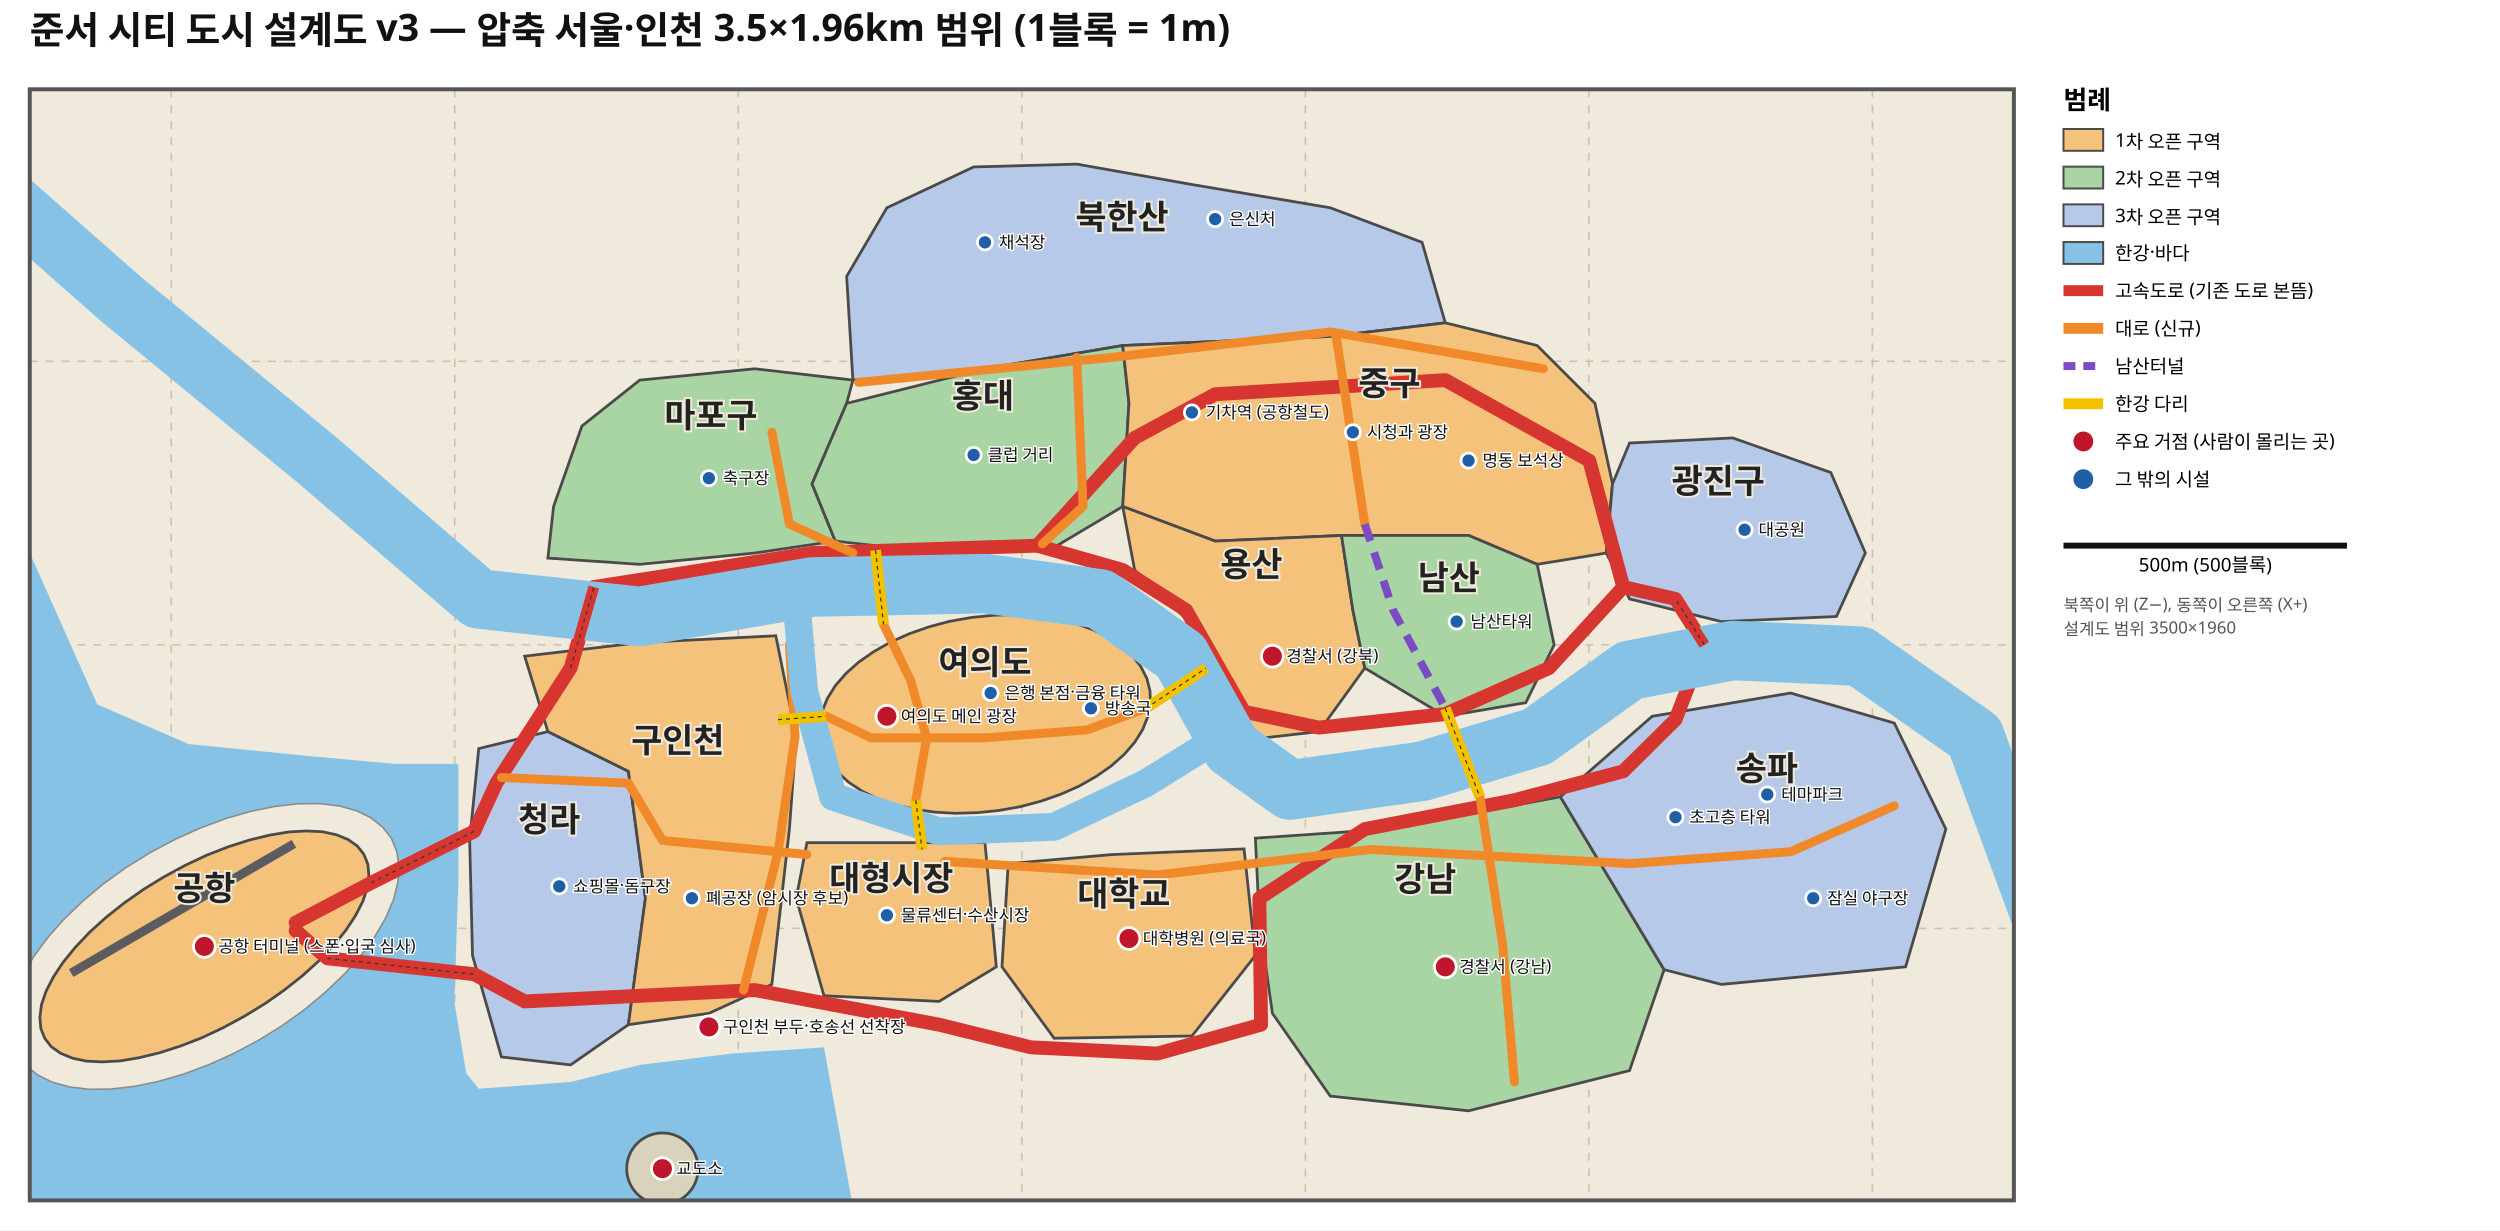
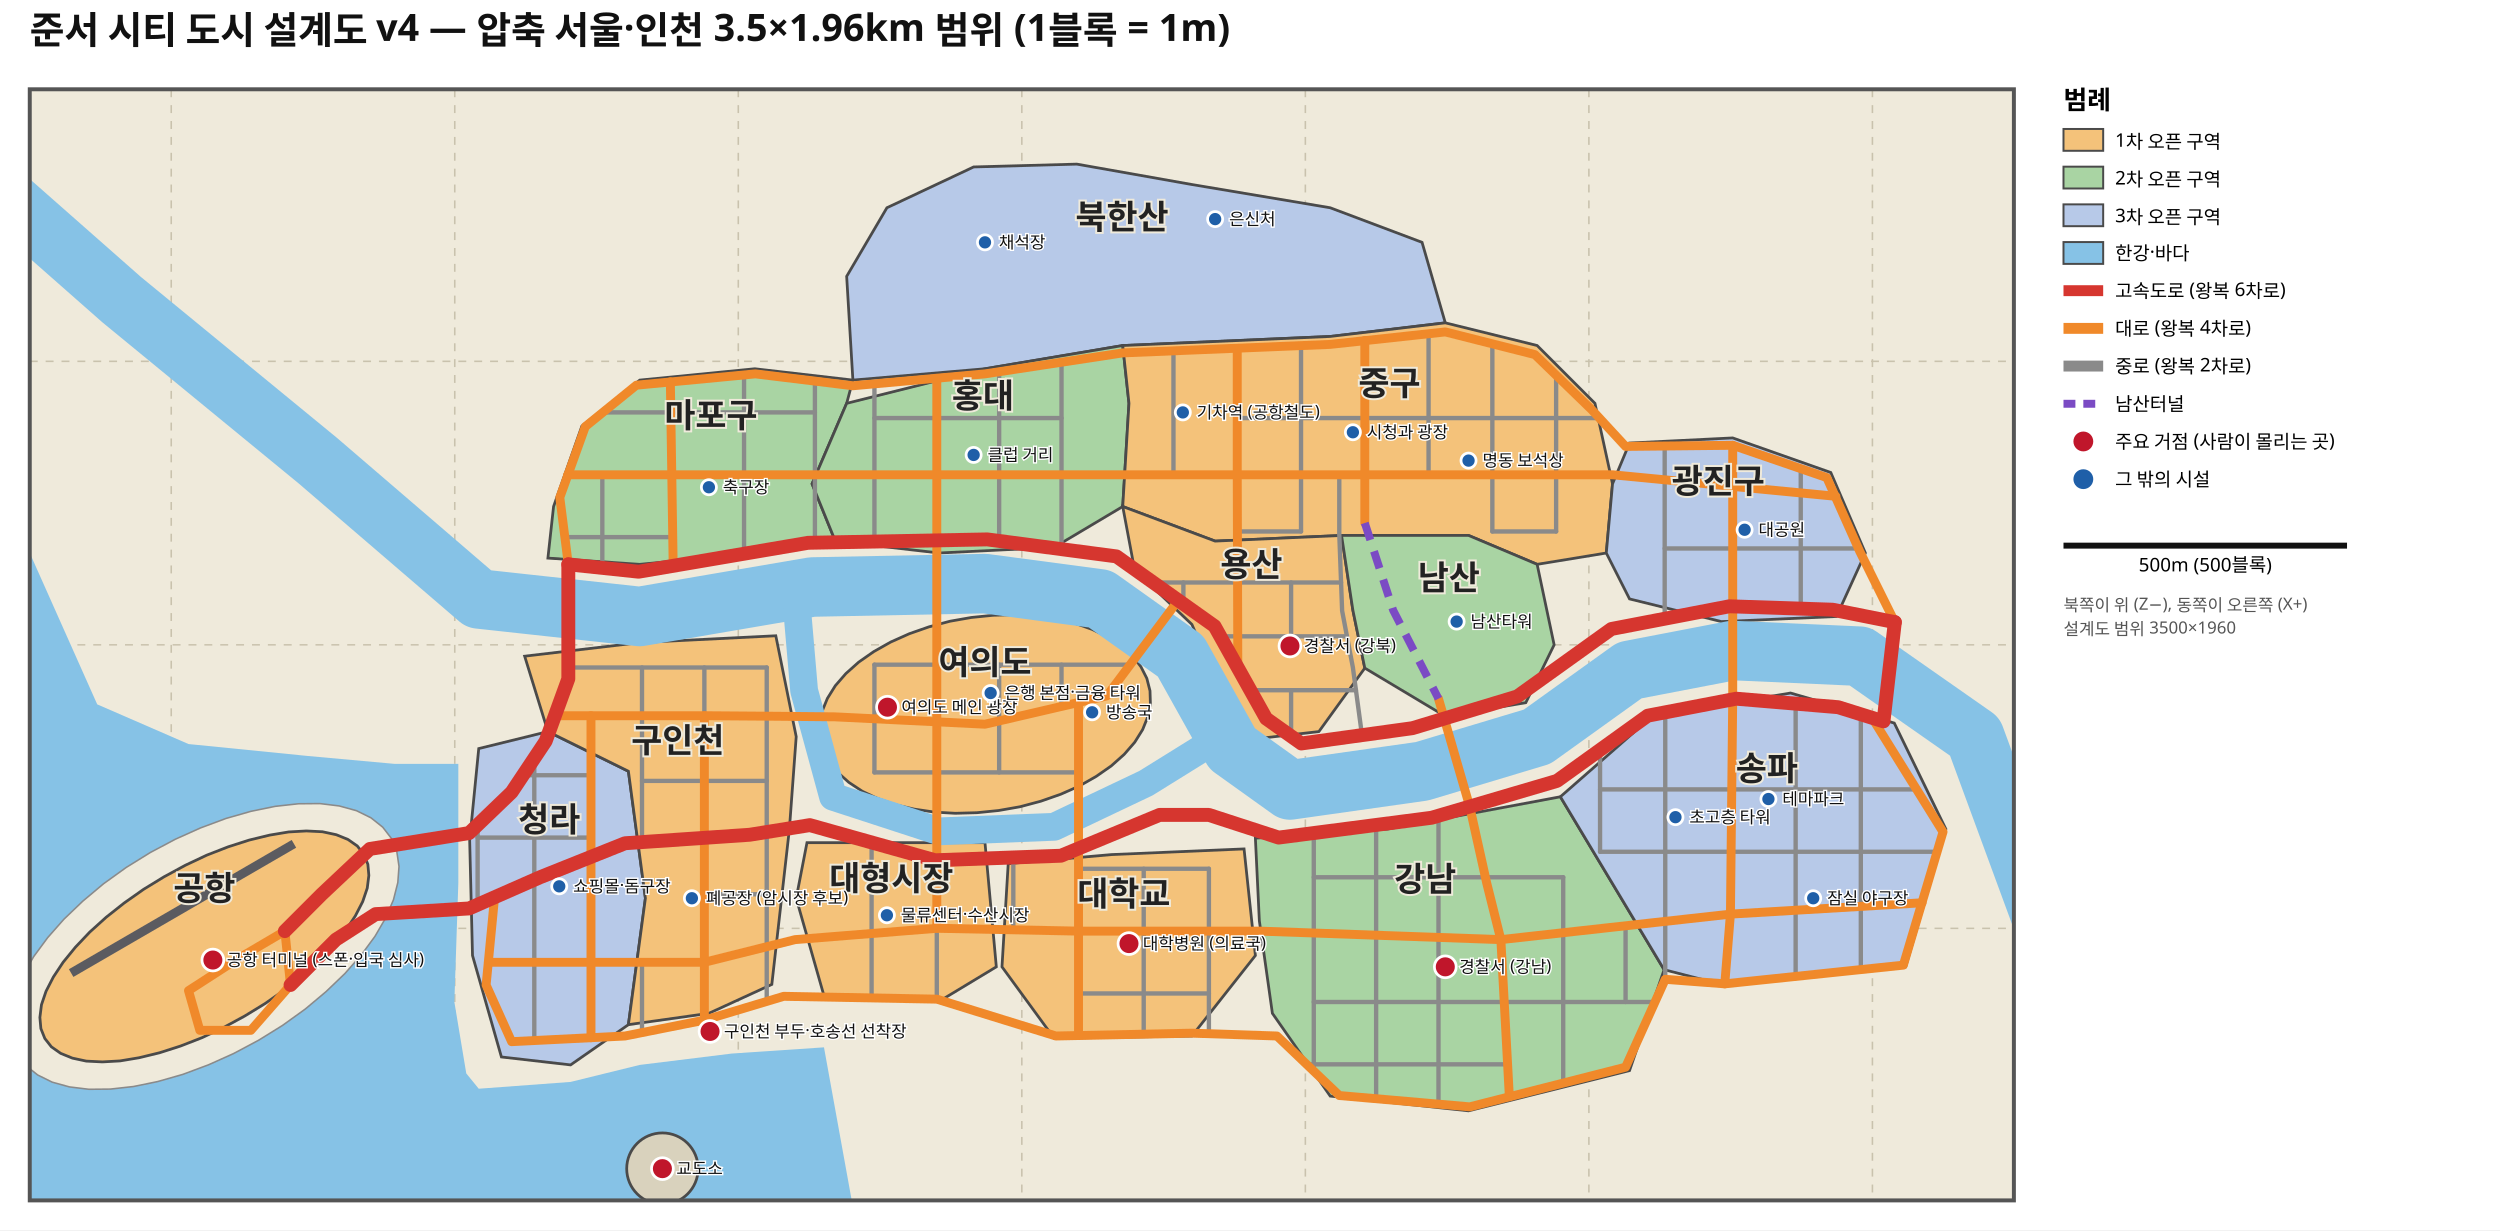
<svg xmlns="http://www.w3.org/2000/svg" viewBox="-5150 -3250 12600 6200" width="2520" height="1240" font-family="'WenQuanYi Zen Hei','Noto Sans KR','Malgun Gothic',sans-serif">
  <rect x="-5150" y="-3250" width="12600" height="6200" fill="#ffffff" />
  <defs>
    <clipPath id="border">
      <rect x="-5000" y="-2800" width="10000" height="5600" />
    </clipPath>
  </defs>
  <rect x="-5000" y="-2800" width="10000" height="5600" fill="#efeadb" />
  <g clip-path="url(#border)">
    <line x1="-5716" y1="-2800" x2="-5716" y2="2800" stroke="#c9c2ad" stroke-width="8" stroke-dasharray="40 40" />
    <text x="-5716" y="-2840" font-size="90" text-anchor="middle" fill="#777">X -2001</text>
    <line x1="-4287" y1="-2800" x2="-4287" y2="2800" stroke="#c9c2ad" stroke-width="8" stroke-dasharray="40 40" />
    <text x="-4287" y="-2840" font-size="90" text-anchor="middle" fill="#777">X -1500</text>
    <line x1="-2858" y1="-2800" x2="-2858" y2="2800" stroke="#c9c2ad" stroke-width="8" stroke-dasharray="40 40" />
    <text x="-2858" y="-2840" font-size="90" text-anchor="middle" fill="#777">X -1000</text>
    <line x1="-1429" y1="-2800" x2="-1429" y2="2800" stroke="#c9c2ad" stroke-width="8" stroke-dasharray="40 40" />
    <text x="-1429" y="-2840" font-size="90" text-anchor="middle" fill="#777">X -500</text>
    <line x1="0" y1="-2800" x2="0" y2="2800" stroke="#c9c2ad" stroke-width="8" stroke-dasharray="40 40" />
    <text x="0" y="-2840" font-size="90" text-anchor="middle" fill="#777">X 0</text>
    <line x1="1429" y1="-2800" x2="1429" y2="2800" stroke="#c9c2ad" stroke-width="8" stroke-dasharray="40 40" />
    <text x="1429" y="-2840" font-size="90" text-anchor="middle" fill="#777">X 500</text>
    <line x1="2858" y1="-2800" x2="2858" y2="2800" stroke="#c9c2ad" stroke-width="8" stroke-dasharray="40 40" />
    <text x="2858" y="-2840" font-size="90" text-anchor="middle" fill="#777">X 1000</text>
    <line x1="4287" y1="-2800" x2="4287" y2="2800" stroke="#c9c2ad" stroke-width="8" stroke-dasharray="40 40" />
    <text x="4287" y="-2840" font-size="90" text-anchor="middle" fill="#777">X 1500</text>
    <line x1="-5000" y1="-2858" x2="5000" y2="-2858" stroke="#c9c2ad" stroke-width="8" stroke-dasharray="40 40" />
    <text x="-5030" y="-2828" font-size="90" text-anchor="end" fill="#777">Z -1000</text>
    <line x1="-5000" y1="-1429" x2="5000" y2="-1429" stroke="#c9c2ad" stroke-width="8" stroke-dasharray="40 40" />
    <text x="-5030" y="-1399" font-size="90" text-anchor="end" fill="#777">Z -500</text>
    <line x1="-5000" y1="0" x2="5000" y2="0" stroke="#c9c2ad" stroke-width="8" stroke-dasharray="40 40" />
    <text x="-5030" y="30" font-size="90" text-anchor="end" fill="#777">Z 0</text>
    <line x1="-5000" y1="1429" x2="5000" y2="1429" stroke="#c9c2ad" stroke-width="8" stroke-dasharray="40 40" />
    <text x="-5030" y="1459" font-size="90" text-anchor="end" fill="#777">Z 500</text>
    <polygon points="-5985.714,-1217.143 -5000.0,-462.857 -4660.0,300.0 -4200.0,500.0 -3600.0,560.0 -3160.0,600.0 -2840.0,600.0 -2840.0,1200.0 -2860.0,1800.0 -2800.0,2160.0 -2737.143,2237.143 -2274.286,2202.857 -1925.714,2117.143 -1462.857,2060.0 -997.143,2028.571 -765.714,3305.714 -5985.714,3305.714" fill="#86c2e6" />
    <circle cx="-1811.429" cy="2640.0" r="180.0" fill="#d9d2bd" stroke="#4a4a4a" stroke-width="14" />
    <polygon points="-3177,976 -3150,1042 -3139,1117 -3145,1198 -3167,1285 -3206,1376 -3260,1469 -3330,1564 -3412,1657 -3507,1748 -3612,1836 -3726,1918 -3847,1993 -3973,2060 -4100,2117 -4229,2165 -4355,2201 -4477,2226 -4594,2239 -4702,2240 -4800,2228 -4887,2204 -4960,2168 -5019,2121 -5063,2064 -5090,1998 -5101,1923 -5095,1842 -5073,1755 -5034,1664 -4980,1571 -4910,1476 -4828,1383 -4733,1292 -4628,1204 -4514,1122 -4393,1047 -4267,980 -4140,923 -4011,875 -3885,839 -3763,814 -3646,801 -3538,800 -3440,812 -3353,836 -3280,872 -3221,919" fill="#efeadb" stroke="#8a8a8a" stroke-width="8" />
    <polygon points="-851.429,-1334.286 -882.857,-1857.143 -680.0,-2202.857 -242.857,-2408.571 277.143,-2422.857 857.143,-2320.0 1554.286,-2202.857 2017.143,-2028.571 2134.286,-1622.857 1554.286,-1554.286 508.571,-1508.571 -185.714,-1391.429" fill="#b7c9e8" stroke="#4a4a4a" stroke-width="14" />
    <polygon points="-2388.571,-437.143 -2360.0,-697.143 -2217.143,-1102.857 -1925.714,-1334.286 -1345.714,-1391.429 -851.429,-1334.286 -882.857,-1217.143 -1057.143,-811.429 -940.0,-522.857 -1345.714,-462.857 -1925.714,-405.714" fill="#a9d4a3" stroke="#4a4a4a" stroke-width="14" />
    <polygon points="-185.714,-1391.429 508.571,-1508.571 540.0,-1217.143 508.571,-697.143 162.857,-491.429 -417.143,-462.857 -940.0,-522.857 -1057.143,-811.429 -882.857,-1217.143" fill="#a9d4a3" stroke="#4a4a4a" stroke-width="14" />
    <polygon points="508.571,-1508.571 1554.286,-1554.286 2134.286,-1622.857 2597.143,-1508.571 2888.571,-1217.143 2977.143,-811.429 2945.714,-462.857 2597.143,-405.714 2251.429,-551.429 1611.429,-551.429 974.286,-522.857 508.571,-697.143 540.0,-1217.143" fill="#f4c27a" stroke="#4a4a4a" stroke-width="14" />
    <polygon points="2945.714,-462.857 2977.143,-811.429 3062.857,-1017.143 3582.857,-1042.857 4077.143,-868.571 4251.429,-462.857 4105.714,-142.857 3525.714,-117.143 3062.857,-231.429" fill="#b7c9e8" stroke="#4a4a4a" stroke-width="14" />
    <polygon points="508.571,-697.143 974.286,-522.857 1611.429,-551.429 1668.571,-174.286 1728.571,117.143 1497.143,437.143 1148.571,477.143 1002.857,231.429 857.143,-102.857 568.571,-377.143" fill="#f4c27a" stroke="#4a4a4a" stroke-width="14" />
    <polygon points="1611.429,-551.429 2251.429,-551.429 2597.143,-405.714 2682.857,0.0 2540.0,291.429 2134.286,360.0 1728.571,117.143 1668.571,-174.286" fill="#a9d4a3" stroke="#4a4a4a" stroke-width="14" />
    <polygon points="646,232 648,296 635,362 609,427 569,491 516,552 451,610 375,663 289,712 196,753 96,788 -9,816 -117,835 -226,846 -335,849 -441,843 -542,828 -638,806 -726,775 -804,738 -872,693 -928,643 -971,587 -1001,528 -1018,465 -1019,401 -1007,336 -980,270 -940,206 -887,145 -822,87 -746,34 -661,-14 -567,-56 -467,-91 -362,-119 -254,-138 -145,-149 -36,-152 69,-146 171,-131 266,-109 354,-78 433,-40 500,4 557,54 600,110 630,169" fill="#f4c27a" stroke="#4a4a4a" stroke-width="14" />
    <polygon points="-3316,1056 -3296,1106 -3291,1162 -3299,1226 -3322,1294 -3359,1366 -3408,1440 -3470,1516 -3542,1592 -3625,1667 -3716,1739 -3814,1808 -3917,1871 -4024,1929 -4132,1980 -4240,2022 -4346,2056 -4449,2081 -4545,2097 -4634,2102 -4715,2098 -4785,2083 -4844,2059 -4891,2026 -4924,1984 -4944,1934 -4949,1878 -4941,1814 -4918,1746 -4881,1674 -4832,1600 -4770,1524 -4698,1448 -4615,1373 -4524,1301 -4426,1232 -4323,1169 -4216,1111 -4108,1060 -4000,1018 -3894,984 -3791,959 -3695,943 -3606,938 -3525,942 -3455,957 -3396,981 -3349,1014" fill="#f4c27a" stroke="#4a4a4a" stroke-width="14" />
    <polygon points="-2737.143,522.857 -2388.571,437.143 -1982.857,637.143 -1897.143,1277.143 -1982.857,1914.286 -2274.286,2117.143 -2622.857,2077.143 -2768.571,1565.714 -2782.857,985.714" fill="#b7c9e8" stroke="#4a4a4a" stroke-width="14" />
    <polygon points="-2505.714,57.143 -1925.714,-11.429 -1240.0,-45.714 -1137.143,462.857 -1171.429,928.571 -1260.0,1711.429 -1577.143,1857.143 -1982.857,1914.286 -1897.143,1277.143 -1982.857,637.143 -2388.571,437.143" fill="#f4c27a" stroke="#4a4a4a" stroke-width="14" />
    <polygon points="-1082.857,997.143 -185.714,997.143 -128.571,1622.857 -417.143,1797.143 -997.143,1768.571 -1137.143,1277.143" fill="#f4c27a" stroke="#4a4a4a" stroke-width="14" />
    <polygon points="-68.571,1102.857 451.429,1057.143 1120.0,1028.571 1177.143,1565.714 857.143,1971.429 162.857,1982.857 -100.0,1622.857" fill="#f4c27a" stroke="#4a4a4a" stroke-width="14" />
    <polygon points="1177.143,974.286 1842.857,928.571 2714.286,765.714 3237.143,1637.143 3062.857,2145.714 2251.429,2348.571 1554.286,2274.286 1262.857,1857.143 1197.143,1391.429" fill="#a9d4a3" stroke="#4a4a4a" stroke-width="14" />
    <polygon points="2714.286,765.714 3177.143,360.0 3874.286,242.857 4397.143,394.286 4657.143,928.571 4454.286,1622.857 3525.714,1711.429 3237.143,1637.143" fill="#b7c9e8" stroke="#4a4a4a" stroke-width="14" />
-     <polyline points="-3660.0,1400.0 -3280.0,1200.0 -2760.0,940.0 -2648.571,697.143 -2274.286,117.143 -2157.143,-291.429" fill="none" stroke="#d6362f" stroke-width="70" stroke-linejoin="round" stroke-linecap="round" />
-     <polyline points="-2157.143,-291.429 -1057.143,-462.857 77.143,-500.0 568.571,-1042.857 974.286,-1262.857 2134.286,-1334.286 2860.0,-928.571 3031.429,-291.429" fill="none" stroke="#d6362f" stroke-width="70" stroke-linejoin="round" stroke-linecap="round" />
-     <polyline points="77.143,-500.0 508.571,-377.143 828.571,-174.286 1120.0,337.143 1497.143,417.143 2134.286,348.571 2657.143,117.143 3031.429,-291.429" fill="none" stroke="#d6362f" stroke-width="70" stroke-linejoin="round" stroke-linecap="round" />
-     <polyline points="-3660.0,1440.0 -3500.0,1580.0 -2760.0,1660.0 -2505.714,1797.143 -1345.714,1740.0 -417.143,1914.286 45.714,2028.571 682.857,2060.0 1205.714,1914.286 1197.143,1277.143 1728.571,928.571 2482.857,782.857 3031.429,637.143 3294.286,377.143 3440.0,0.0 3294.286,-231.429 3031.429,-291.429" fill="none" stroke="#d6362f" stroke-width="70" stroke-linejoin="round" stroke-linecap="round" />
-     <polyline points="-822.857,-1322.857 451.429,-1448.571 1554.286,-1577.143 2628.571,-1391.429" fill="none" stroke="#f0892a" stroke-width="45" stroke-linejoin="round" stroke-linecap="round" />
-     <polyline points="277.143,-1448.571 308.571,-697.143 102.857,-508.571" fill="none" stroke="#f0892a" stroke-width="45" stroke-linejoin="round" stroke-linecap="round" />
-     <polyline points="-1260.0,-1071.429 -1171.429,-608.571 -851.429,-462.857" fill="none" stroke="#f0892a" stroke-width="45" stroke-linejoin="round" stroke-linecap="round" />
-     <polyline points="1582.857,-1565.714 1728.571,-608.571" fill="none" stroke="#f0892a" stroke-width="45" stroke-linejoin="round" stroke-linecap="round" />
-     <polyline points="2308.571,765.714 2422.857,1508.571 2482.857,2202.857" fill="none" stroke="#f0892a" stroke-width="45" stroke-linejoin="round" stroke-linecap="round" />
-     <polyline points="-388.571,1091.429 682.857,1160.0 1757.143,1031.429 3062.857,1102.857 3874.286,1042.857 4397.143,811.429" fill="none" stroke="#f0892a" stroke-width="45" stroke-linejoin="round" stroke-linecap="round" />
-     <polyline points="-2622.857,668.571 -1982.857,697.143 -1811.429,985.714 -1082.857,1057.143" fill="none" stroke="#f0892a" stroke-width="45" stroke-linejoin="round" stroke-linecap="round" />
-     <polyline points="-1171.429,0.0 -1142.857,462.857 -1228.571,1042.857 -1402.857,1740.0" fill="none" stroke="#f0892a" stroke-width="45" stroke-linejoin="round" stroke-linecap="round" />
-     <polyline points="1728.571,-608.571 1871.429,-174.286 2134.286,320.0" fill="none" stroke="#7b4bc4" stroke-width="40" stroke-dasharray="90 60" />
-     <polyline points="-4791.429,1654.286 -3668.571,1002.857" fill="none" stroke="#5b5b60" stroke-width="45" stroke-linecap="butt" />
-     <polyline points="-985.714,360.0 -760.0,468.571 -185.714,468.571 328.571,428.571 625.714,320.0" fill="none" stroke="#f0892a" stroke-width="45" stroke-linejoin="round" stroke-linecap="round" />
-     <polyline points="-697.143,-102.857 -560.0,180.0 -480.0,468.571" fill="none" stroke="#f0892a" stroke-width="45" stroke-linejoin="round" stroke-linecap="round" />
-     <polyline points="-480.0,468.571 -534.286,782.857" fill="none" stroke="#f0892a" stroke-width="45" stroke-linejoin="round" stroke-linecap="round" />
    <polyline points="-5522.857,-2608.571 -4537.143,-1740.0 -3548.571,-928.571 -2737.143,-231.429 -1925.714,-142.857 -1057.143,-291.429 -185.714,-308.571 394.286,-231.429 800.0,57.143 1060.0,522.857 1351.429,731.429 2017.143,637.143 2597.143,462.857 3062.857,128.571 3582.857,28.571 4222.857,57.143 4802.857,462.857 5208.571,1565.714 5557.143,3248.571" fill="none" stroke="#86c2e6" stroke-width="300.0" stroke-linejoin="round" stroke-linecap="round" />
    <polyline points="-1137.143,-231.429 -1097.143,231.429 -951.429,765.714 -417.143,940.0 162.857,917.143 625.714,697.143 1002.857,462.857" fill="none" stroke="#86c2e6" stroke-width="140.0" stroke-linejoin="round" stroke-linecap="round" />
-     <polyline points="-737.143,-477.143 -697.143,-102.857" fill="none" stroke="#f2c200" stroke-width="55" stroke-linecap="butt" />
-     <polyline points="-737.143,-477.143 -697.143,-102.857" fill="none" stroke="#333" stroke-width="6" stroke-dasharray="20 20" />
-     <polyline points="-1228.571,377.143 -985.714,360.0" fill="none" stroke="#f2c200" stroke-width="55" stroke-linecap="butt" />
-     <polyline points="-1228.571,377.143 -985.714,360.0" fill="none" stroke="#333" stroke-width="6" stroke-dasharray="20 20" />
-     <polyline points="625.714,320.0 928.571,117.143" fill="none" stroke="#f2c200" stroke-width="55" stroke-linecap="butt" />
-     <polyline points="625.714,320.0 928.571,117.143" fill="none" stroke="#333" stroke-width="6" stroke-dasharray="20 20" />
-     <polyline points="2134.286,320.0 2308.571,765.714" fill="none" stroke="#f2c200" stroke-width="55" stroke-linecap="butt" />
-     <polyline points="2134.286,320.0 2308.571,765.714" fill="none" stroke="#333" stroke-width="6" stroke-dasharray="20 20" />
-     <polyline points="-534.286,782.857 -502.857,1031.429" fill="none" stroke="#f2c200" stroke-width="55" stroke-linecap="butt" />
-     <polyline points="-534.286,782.857 -502.857,1031.429" fill="none" stroke="#333" stroke-width="6" stroke-dasharray="20 20" />
-     <polyline points="-2274.286,117.143 -2157.143,-291.429" fill="none" stroke="#d6362f" stroke-width="55" stroke-linecap="butt" />
-     <polyline points="-2274.286,117.143 -2157.143,-291.429" fill="none" stroke="#333" stroke-width="6" stroke-dasharray="20 20" />
-     <polyline points="3440.0,0.0 3294.286,-231.429" fill="none" stroke="#d6362f" stroke-width="55" stroke-linecap="butt" />
-     <polyline points="3440.0,0.0 3294.286,-231.429" fill="none" stroke="#333" stroke-width="6" stroke-dasharray="20 20" />
-     <polyline points="-3280.0,1200.0 -2760.0,940.0" fill="none" stroke="#d6362f" stroke-width="55" stroke-linecap="butt" />
-     <polyline points="-3280.0,1200.0 -2760.0,940.0" fill="none" stroke="#333" stroke-width="6" stroke-dasharray="20 20" />
-     <polyline points="-3500.0,1580.0 -2760.0,1660.0" fill="none" stroke="#d6362f" stroke-width="55" stroke-linecap="butt" />
-     <polyline points="-3500.0,1580.0 -2760.0,1660.0" fill="none" stroke="#333" stroke-width="6" stroke-dasharray="20 20" />
+     <polyline points="1600.0,-857.143 1600.0,-557.143 1614.286,-171.429 1668.571,114.286 1714.286,454.286" fill="none" stroke="#8a8a8a" stroke-width="22" stroke-linejoin="round" stroke-linecap="round" />
+     <polyline points="-2514.286,657.143 -2171.429,657.143" fill="none" stroke="#8a8a8a" stroke-width="22" stroke-linejoin="round" stroke-linecap="round" />
+     <polyline points="-2742.857,971.429 -2171.429,971.429" fill="none" stroke="#8a8a8a" stroke-width="22" stroke-linejoin="round" stroke-linecap="round" />
+     <polyline points="-2457.143,571.429 -2457.143,1994.286" fill="none" stroke="#8a8a8a" stroke-width="22" stroke-linejoin="round" stroke-linecap="round" />
+     <polyline points="-2742.857,907.429 -2742.857,1309.714" fill="none" stroke="#8a8a8a" stroke-width="22" stroke-linejoin="round" stroke-linecap="round" />
+     <polyline points="1471.429,1171.429 2728.571,1171.429" fill="none" stroke="#8a8a8a" stroke-width="22" stroke-linejoin="round" stroke-linecap="round" />
+     <polyline points="1471.429,1800.0 3191.143,1800.0" fill="none" stroke="#8a8a8a" stroke-width="22" stroke-linejoin="round" stroke-linecap="round" />
+     <polyline points="1435.429,2114.286 2448.286,2114.286" fill="none" stroke="#8a8a8a" stroke-width="22" stroke-linejoin="round" stroke-linecap="round" />
+     <polyline points="2100.0,861.429 2100.0,1474.571" fill="none" stroke="#8a8a8a" stroke-width="22" stroke-linejoin="round" stroke-linecap="round" />
+     <polyline points="1785.714,907.714 1785.714,2287.714" fill="none" stroke="#8a8a8a" stroke-width="22" stroke-linejoin="round" stroke-linecap="round" />
+     <polyline points="1471.429,948.571 1471.429,2148.571" fill="none" stroke="#8a8a8a" stroke-width="22" stroke-linejoin="round" stroke-linecap="round" />
+     <polyline points="2728.571,1171.429 2728.571,2208.571" fill="none" stroke="#8a8a8a" stroke-width="22" stroke-linejoin="round" stroke-linecap="round" />
+     <polyline points="3042.857,1416.0 3042.857,1800.0" fill="none" stroke="#8a8a8a" stroke-width="22" stroke-linejoin="round" stroke-linecap="round" />
+     <polyline points="2100.0,1474.571 2100.0,2314.857" fill="none" stroke="#8a8a8a" stroke-width="22" stroke-linejoin="round" stroke-linecap="round" />
+     <polyline points="-2285.714,114.286 -1285.714,114.286" fill="none" stroke="#8a8a8a" stroke-width="22" stroke-linejoin="round" stroke-linecap="round" />
+     <polyline points="-1914.286,685.714 -1285.714,685.714" fill="none" stroke="#8a8a8a" stroke-width="22" stroke-linejoin="round" stroke-linecap="round" />
+     <polyline points="-1600.0,1257.143 -1285.714,1257.143" fill="none" stroke="#8a8a8a" stroke-width="22" stroke-linejoin="round" stroke-linecap="round" />
+     <polyline points="-1914.286,114.286 -1914.286,994.286" fill="none" stroke="#8a8a8a" stroke-width="22" stroke-linejoin="round" stroke-linecap="round" />
+     <polyline points="-1600.0,114.286 -1600.0,357.143" fill="none" stroke="#8a8a8a" stroke-width="22" stroke-linejoin="round" stroke-linecap="round" />
+     <polyline points="-1285.714,114.286 -1285.714,1797.143" fill="none" stroke="#8a8a8a" stroke-width="22" stroke-linejoin="round" stroke-linecap="round" />
+     <polyline points="-1914.286,1600.0 -1914.286,1954.286" fill="none" stroke="#8a8a8a" stroke-width="22" stroke-linejoin="round" stroke-linecap="round" />
+     <polyline points="3240.0,-485.714 4216.571,-485.714" fill="none" stroke="#8a8a8a" stroke-width="22" stroke-linejoin="round" stroke-linecap="round" />
+     <polyline points="3240.0,-1002.0 3240.0,-131.714" fill="none" stroke="#8a8a8a" stroke-width="22" stroke-linejoin="round" stroke-linecap="round" />
+     <polyline points="3925.714,-888.0 3925.714,-182.286" fill="none" stroke="#8a8a8a" stroke-width="22" stroke-linejoin="round" stroke-linecap="round" />
+     <polyline points="-742.857,-1142.857 200.0,-1142.857" fill="none" stroke="#8a8a8a" stroke-width="22" stroke-linejoin="round" stroke-linecap="round" />
+     <polyline points="200.0,-1424.571 200.0,-482.286" fill="none" stroke="#8a8a8a" stroke-width="22" stroke-linejoin="round" stroke-linecap="round" />
+     <polyline points="-114.286,-1376.571 -114.286,-523.429" fill="none" stroke="#8a8a8a" stroke-width="22" stroke-linejoin="round" stroke-linecap="round" />
+     <polyline points="-742.857,-1315.429 -742.857,-520.571" fill="none" stroke="#8a8a8a" stroke-width="22" stroke-linejoin="round" stroke-linecap="round" />
+     <polyline points="1085.714,-1142.857 2910.857,-1142.857" fill="none" stroke="#8a8a8a" stroke-width="22" stroke-linejoin="round" stroke-linecap="round" />
+     <polyline points="1086.571,-571.429 1407.143,-571.429" fill="none" stroke="#8a8a8a" stroke-width="22" stroke-linejoin="round" stroke-linecap="round" />
+     <polyline points="2371.429,-571.429 2692.857,-571.429" fill="none" stroke="#8a8a8a" stroke-width="22" stroke-linejoin="round" stroke-linecap="round" />
+     <polyline points="2050.0,-1568.0 2050.0,-857.143" fill="none" stroke="#8a8a8a" stroke-width="22" stroke-linejoin="round" stroke-linecap="round" />
+     <polyline points="2371.429,-1517.143 2371.429,-571.429" fill="none" stroke="#8a8a8a" stroke-width="22" stroke-linejoin="round" stroke-linecap="round" />
+     <polyline points="1407.143,-1508.286 1407.143,-571.429" fill="none" stroke="#8a8a8a" stroke-width="22" stroke-linejoin="round" stroke-linecap="round" />
+     <polyline points="764.286,-1482 764.286,-857.143" fill="none" stroke="#8a8a8a" stroke-width="22" stroke-linejoin="round" stroke-linecap="round" />
+     <polyline points="2692.857,-1358.857 2692.857,-571.429" fill="none" stroke="#8a8a8a" stroke-width="22" stroke-linejoin="round" stroke-linecap="round" />
+     <polyline points="-2112.0,-1171.429 -1042.857,-1171.429" fill="none" stroke="#8a8a8a" stroke-width="22" stroke-linejoin="round" stroke-linecap="round" />
+     <polyline points="-2303.143,-542.857 -1759.429,-542.857" fill="none" stroke="#8a8a8a" stroke-width="22" stroke-linejoin="round" stroke-linecap="round" />
+     <polyline points="-1400.0,-1360.286 -1400.0,-459.143" fill="none" stroke="#8a8a8a" stroke-width="22" stroke-linejoin="round" stroke-linecap="round" />
+     <polyline points="-1042.857,-1329.143 -1042.857,-857.143" fill="none" stroke="#8a8a8a" stroke-width="22" stroke-linejoin="round" stroke-linecap="round" />
+     <polyline points="-2114.286,-857.143 -2114.286,-387.714" fill="none" stroke="#8a8a8a" stroke-width="22" stroke-linejoin="round" stroke-linecap="round" />
+     <polyline points="-1042.857,-857.143 -1042.857,-514.857" fill="none" stroke="#8a8a8a" stroke-width="22" stroke-linejoin="round" stroke-linecap="round" />
+     <polyline points="-757.143,996 -757.143,1779.714" fill="none" stroke="#8a8a8a" stroke-width="22" stroke-linejoin="round" stroke-linecap="round" />
+     <polyline points="-428.571,1428.571 -428.571,1785.714" fill="none" stroke="#8a8a8a" stroke-width="22" stroke-linejoin="round" stroke-linecap="round" />
+     <polyline points="2914.286,728.571 4509.714,728.571" fill="none" stroke="#8a8a8a" stroke-width="22" stroke-linejoin="round" stroke-linecap="round" />
+     <polyline points="2914.286,1042.857 4613.143,1042.857" fill="none" stroke="#8a8a8a" stroke-width="22" stroke-linejoin="round" stroke-linecap="round" />
+     <polyline points="3900.0,296.571 3900.0,1671.143" fill="none" stroke="#8a8a8a" stroke-width="22" stroke-linejoin="round" stroke-linecap="round" />
+     <polyline points="3242.857,340.0 3242.857,1685.714" fill="none" stroke="#8a8a8a" stroke-width="22" stroke-linejoin="round" stroke-linecap="round" />
+     <polyline points="4228.571,350.0 4228.571,1636.857" fill="none" stroke="#8a8a8a" stroke-width="22" stroke-linejoin="round" stroke-linecap="round" />
+     <polyline points="2914.286,529.714 2914.286,1042.857" fill="none" stroke="#8a8a8a" stroke-width="22" stroke-linejoin="round" stroke-linecap="round" />
+     <polyline points="285.714,1128.571 942.857,1128.571" fill="none" stroke="#8a8a8a" stroke-width="22" stroke-linejoin="round" stroke-linecap="round" />
+     <polyline points="285.714,1757.143 942.857,1757.143" fill="none" stroke="#8a8a8a" stroke-width="22" stroke-linejoin="round" stroke-linecap="round" />
+     <polyline points="-42.857,1071.429 -42.857,1436.286" fill="none" stroke="#8a8a8a" stroke-width="22" stroke-linejoin="round" stroke-linecap="round" />
+     <polyline points="614.286,1128.571 614.286,1962.286" fill="none" stroke="#8a8a8a" stroke-width="22" stroke-linejoin="round" stroke-linecap="round" />
+     <polyline points="942.857,1128.571 942.857,1960.0" fill="none" stroke="#8a8a8a" stroke-width="22" stroke-linejoin="round" stroke-linecap="round" />
+     <polyline points="-742.857,100.0 546.0,100.0" fill="none" stroke="#8a8a8a" stroke-width="22" stroke-linejoin="round" stroke-linecap="round" />
+     <polyline points="-742.857,642.857 285.714,642.857" fill="none" stroke="#8a8a8a" stroke-width="22" stroke-linejoin="round" stroke-linecap="round" />
+     <polyline points="-742.857,100.0 -742.857,642.857" fill="none" stroke="#8a8a8a" stroke-width="22" stroke-linejoin="round" stroke-linecap="round" />
+     <polyline points="-114.286,100.0 -114.286,642.857" fill="none" stroke="#8a8a8a" stroke-width="22" stroke-linejoin="round" stroke-linecap="round" />
+     <polyline points="200.0,100.0 200.0,310.286" fill="none" stroke="#8a8a8a" stroke-width="22" stroke-linejoin="round" stroke-linecap="round" />
+     <polyline points="662.0,-314.286 1608.857,-314.286" fill="none" stroke="#8a8a8a" stroke-width="22" stroke-linejoin="round" stroke-linecap="round" />
+     <polyline points="1000.0,-42.857 1638.571,-42.857" fill="none" stroke="#8a8a8a" stroke-width="22" stroke-linejoin="round" stroke-linecap="round" />
+     <polyline points="1151.714,228.571 1684.0,228.571" fill="none" stroke="#8a8a8a" stroke-width="22" stroke-linejoin="round" stroke-linecap="round" />
+     <polyline points="814.286,-314.286 814.286,-206.0" fill="none" stroke="#8a8a8a" stroke-width="22" stroke-linejoin="round" stroke-linecap="round" />
+     <polyline points="1357.143,-314.286 1357.143,-42.857" fill="none" stroke="#8a8a8a" stroke-width="22" stroke-linejoin="round" stroke-linecap="round" />
+     <polyline points="1357.143,228.571 1357.143,460.571" fill="none" stroke="#8a8a8a" stroke-width="22" stroke-linejoin="round" stroke-linecap="round" />
+     <polyline points="-4791.429,1654.286 -3668.571,1002.857" fill="none" stroke="#5b5b60" stroke-width="45" stroke-linecap="butt" />
+     <polyline points="-2285.714,-405.714 -2328.571,-742.857 -2200.0,-1100.0 -1942.857,-1308.571 -1342.857,-1365.714 -851.429,-1305.714 -185.714,-1365.714 508.571,-1471.429 1554.286,-1514.286 2134.286,-1577.143 2585.714,-1462.857 2871.429,-1185.714 3042.857,-1000.0 3582.857,-1005.714 4057.143,-842.857 4222.857,-471.429 4400.0,-114.286" fill="none" stroke="#f0892a" stroke-width="45" stroke-linejoin="round" stroke-linecap="round" />
+     <polyline points="-1771.429,-1325.714 -1757.143,-397.143" fill="none" stroke="#f0892a" stroke-width="45" stroke-linejoin="round" stroke-linecap="round" />
+     <polyline points="-428.571,-1342.857 -428.571,-857.143 -428.571,371.429 -428.571,1428.571" fill="none" stroke="#f0892a" stroke-width="45" stroke-linejoin="round" stroke-linecap="round" />
+     <polyline points="1085.714,-1491.429 1085.714,-857.143 1088.571,114.286" fill="none" stroke="#f0892a" stroke-width="45" stroke-linejoin="round" stroke-linecap="round" />
+     <polyline points="1728.571,-1534.286 1728.571,-857.143 1728.571,-614.286" fill="none" stroke="#f0892a" stroke-width="45" stroke-linejoin="round" stroke-linecap="round" />
+     <polyline points="2100.0,271.429 2257.143,814.286 2342.857,1200.0 2414.286,1485.714 2457.143,2277.143" fill="none" stroke="#f0892a" stroke-width="45" stroke-linejoin="round" stroke-linecap="round" />
+     <polyline points="-2288.571,-857.143 -1757.143,-857.143 -428.571,-857.143 1085.714,-857.143 1728.571,-857.143 2977.143,-857.143 4102.857,-748.571" fill="none" stroke="#f0892a" stroke-width="45" stroke-linejoin="round" stroke-linecap="round" />
+     <polyline points="-1600.0,357.143 -1600.0,971.429 -1600.0,1600.0 -1600.0,1891.429" fill="none" stroke="#f0892a" stroke-width="45" stroke-linejoin="round" stroke-linecap="round" />
+     <polyline points="-2354.286,357.143 -1600.0,357.143 -1228.571,360.0 -942.857,362.857 -185.714,400.0 428.571,257.143 791.429,-228.571" fill="none" stroke="#f0892a" stroke-width="45" stroke-linejoin="round" stroke-linecap="round" />
+     <polyline points="-2688.571,1600.0 -2171.429,1600.0 -1600.0,1600.0 -1142.857,1485.714 -428.571,1428.571 285.714,1442.857 1200.0,1442.857 2414.286,1485.714 3571.429,1357.143 4537.143,1300.0" fill="none" stroke="#f0892a" stroke-width="45" stroke-linejoin="round" stroke-linecap="round" />
+     <polyline points="-2171.429,357.143 -2171.429,1068.571 -2171.429,1600.0 -2171.429,1980.0" fill="none" stroke="#f0892a" stroke-width="45" stroke-linejoin="round" stroke-linecap="round" />
+     <polyline points="285.714,291.429 285.714,1025.714 285.714,1442.857 285.714,1968.571" fill="none" stroke="#f0892a" stroke-width="45" stroke-linejoin="round" stroke-linecap="round" />
+     <polyline points="3582.857,-1005.714 3582.857,-800.0 3582.857,-188.571 3582.857,274.286 3571.429,1357.143 3542.857,1708.571" fill="none" stroke="#f0892a" stroke-width="45" stroke-linejoin="round" stroke-linecap="round" />
+     <polyline points="-2657.143,1271.429 -2700.0,1714.286 -2571.429,2000.0 -2000.0,1971.429 -1600.0,1891.429 -1200.0,1771.429 -428.571,1785.714 171.429,1971.429 857.143,1957.143 1285.714,1971.429 1600.0,2271.429 2257.143,2328.571 3042.857,2128.571 3242.857,1685.714 3542.857,1708.571 4442.857,1614.286 4642.857,942.857 4285.714,368.571" fill="none" stroke="#f0892a" stroke-width="45" stroke-linejoin="round" stroke-linecap="round" />
+     <polyline points="-3714.286,1442.857 -3957.143,1585.714 -4200.0,1742.857 -4142.857,1942.857 -3885.714,1942.857 -3685.714,1714.286 -3714.286,1442.857" fill="none" stroke="#f0892a" stroke-width="45" stroke-linejoin="round" stroke-linecap="round" />
+     <polyline points="1728.571,-614.286 1871.429,-174.286 2100.0,271.429" fill="none" stroke="#7b4bc4" stroke-width="40" stroke-dasharray="90 60" />
+     <polyline points="-3714.286,1442.857 -3528.571,1257.143 -3285.714,1028.571 -2785.714,948.571 -2571.429,742.857 -2400.0,485.714 -2285.714,171.429 -2285.714,-405.714" fill="none" stroke="#d6362f" stroke-width="70" stroke-linejoin="round" stroke-linecap="round" />
+     <polyline points="-2285.714,-405.714 -1931.429,-368.571 -1077.143,-514.286 -174.286,-531.429 477.143,-445.714 971.429,-94.286 1231.429,371.429 1408.571,497.143 1968.571,420.0 2497.143,260.0 2971.429,-80.0 3565.714,-194.286 4085.714,-177.143 4400.0,-114.286" fill="none" stroke="#d6362f" stroke-width="70" stroke-linejoin="round" stroke-linecap="round" />
+     <polyline points="4400.0,-114.286 4342.857,385.714 4114.286,314.286 3600.0,271.429 3154.286,357.143 2697.143,685.714 2065.714,871.429 1294.286,971.429 942.857,857.143 694.286,857.143 197.143,1062.857 -437.143,1085.714 -1068.571,908.571 -1371.429,957.143 -2000.0,1000.0 -2428.571,1171.429 -2785.714,1328.571 -3257.143,1357.143 -3457.143,1485.714 -3685.714,1714.286" fill="none" stroke="#d6362f" stroke-width="70" stroke-linejoin="round" stroke-linecap="round" />
    <text x="505" y="-2096" font-size="170" font-weight="bold" text-anchor="middle" fill="#222" stroke="#efeadb" stroke-width="20" paint-order="stroke">북한산</text>
    <text x="-1567" y="-1096" font-size="170" font-weight="bold" text-anchor="middle" fill="#222" stroke="#efeadb" stroke-width="20" paint-order="stroke">마포구</text>
    <text x="-196" y="-1195" font-size="170" font-weight="bold" text-anchor="middle" fill="#222" stroke="#efeadb" stroke-width="20" paint-order="stroke">홍대</text>
    <text x="1853" y="-1258" font-size="170" font-weight="bold" text-anchor="middle" fill="#222" stroke="#efeadb" stroke-width="20" paint-order="stroke">중구</text>
    <text x="3510" y="-765" font-size="170" font-weight="bold" text-anchor="middle" fill="#222" stroke="#efeadb" stroke-width="20" paint-order="stroke">광진구</text>
    <text x="1157" y="-345" font-size="170" font-weight="bold" text-anchor="middle" fill="#222" stroke="#efeadb" stroke-width="20" paint-order="stroke">용산</text>
    <text x="2152" y="-278" font-size="170" font-weight="bold" text-anchor="middle" fill="#222" stroke="#efeadb" stroke-width="20" paint-order="stroke">남산</text>
    <text x="-186" y="148" font-size="170" font-weight="bold" text-anchor="middle" fill="#222" stroke="#efeadb" stroke-width="20" paint-order="stroke">여의도</text>
    <text x="-4120" y="1287" font-size="170" font-weight="bold" text-anchor="middle" fill="#222" stroke="#efeadb" stroke-width="20" paint-order="stroke">공항</text>
    <text x="-2382" y="941" font-size="170" font-weight="bold" text-anchor="middle" fill="#222" stroke="#efeadb" stroke-width="20" paint-order="stroke">청라</text>
    <text x="-1734" y="542" font-size="170" font-weight="bold" text-anchor="middle" fill="#222" stroke="#efeadb" stroke-width="20" paint-order="stroke">구인천</text>
    <text x="-658" y="1237" font-size="170" font-weight="bold" text-anchor="middle" fill="#222" stroke="#efeadb" stroke-width="20" paint-order="stroke">대형시장</text>
    <text x="514" y="1315" font-size="170" font-weight="bold" text-anchor="middle" fill="#222" stroke="#efeadb" stroke-width="20" paint-order="stroke">대학교</text>
    <text x="2033" y="1241" font-size="170" font-weight="bold" text-anchor="middle" fill="#222" stroke="#efeadb" stroke-width="20" paint-order="stroke">강남</text>
    <text x="3755" y="683" font-size="170" font-weight="bold" text-anchor="middle" fill="#222" stroke="#efeadb" stroke-width="20" paint-order="stroke">송파</text>
  </g>
  <rect x="-5000" y="-2800" width="10000" height="5600" fill="none" stroke="#555" stroke-width="20" />
-   <circle cx="-4120.0" cy="1520.0" r="55" fill="#c0162b" stroke="#fff" stroke-width="14" />
-   <text x="-4050.0" y="1550.0" font-size="85" fill="#111" stroke="#fff" stroke-width="14" paint-order="stroke">공항 터미널 (스폰·입국 심사)</text>
-   <circle cx="-680.0" cy="360.0" r="55" fill="#c0162b" stroke="#fff" stroke-width="14" />
-   <text x="-610.0" y="390.0" font-size="85" fill="#111" stroke="#fff" stroke-width="14" paint-order="stroke">여의도 메인 광장</text>
+   <circle cx="-4077.143" cy="1588.571" r="55" fill="#c0162b" stroke="#fff" stroke-width="14" />
+   <text x="-4007.143" y="1618.571" font-size="85" fill="#111" stroke="#fff" stroke-width="14" paint-order="stroke">공항 터미널 (스폰·입국 심사)</text>
+   <circle cx="-677.143" cy="314.286" r="55" fill="#c0162b" stroke="#fff" stroke-width="14" />
+   <text x="-607.143" y="344.286" font-size="85" fill="#111" stroke="#fff" stroke-width="14" paint-order="stroke">여의도 메인 광장</text>
  <circle cx="-157.143" cy="242.857" r="38" fill="#1f5fa8" stroke="#fff" stroke-width="14" />
  <text x="-87.143" y="272.857" font-size="85" fill="#111" stroke="#fff" stroke-width="14" paint-order="stroke">은행 본점·금융 타워</text>
-   <circle cx="348.571" cy="320.0" r="38" fill="#1f5fa8" stroke="#fff" stroke-width="14" />
-   <text x="418.571" y="350.0" font-size="85" fill="#111" stroke="#fff" stroke-width="14" paint-order="stroke">방송국</text>
-   <circle cx="540.0" cy="1480.0" r="55" fill="#c0162b" stroke="#fff" stroke-width="14" />
-   <text x="610.0" y="1510.0" font-size="85" fill="#111" stroke="#fff" stroke-width="14" paint-order="stroke">대학병원 (의료국)</text>
-   <circle cx="1262.857" cy="57.143" r="55" fill="#c0162b" stroke="#fff" stroke-width="14" />
-   <text x="1332.857" y="87.143" font-size="85" fill="#111" stroke="#fff" stroke-width="14" paint-order="stroke">경찰서 (강북)</text>
+   <circle cx="354.286" cy="340.0" r="38" fill="#1f5fa8" stroke="#fff" stroke-width="14" />
+   <text x="424.286" y="370.0" font-size="85" fill="#111" stroke="#fff" stroke-width="14" paint-order="stroke">방송국</text>
+   <circle cx="540.0" cy="1505.714" r="55" fill="#c0162b" stroke="#fff" stroke-width="14" />
+   <text x="610.0" y="1535.714" font-size="85" fill="#111" stroke="#fff" stroke-width="14" paint-order="stroke">대학병원 (의료국)</text>
+   <circle cx="1351.429" cy="5.714" r="55" fill="#c0162b" stroke="#fff" stroke-width="14" />
+   <text x="1421.429" y="35.714" font-size="85" fill="#111" stroke="#fff" stroke-width="14" paint-order="stroke">경찰서 (강북)</text>
  <circle cx="2134.286" cy="1622.857" r="55" fill="#c0162b" stroke="#fff" stroke-width="14" />
  <text x="2204.286" y="1652.857" font-size="85" fill="#111" stroke="#fff" stroke-width="14" paint-order="stroke">경찰서 (강남)</text>
  <circle cx="1668.571" cy="-1071.429" r="38" fill="#1f5fa8" stroke="#fff" stroke-width="14" />
  <text x="1738.571" y="-1041.429" font-size="85" fill="#111" stroke="#fff" stroke-width="14" paint-order="stroke">시청과 광장</text>
-   <circle cx="857.143" cy="-1171.429" r="38" fill="#1f5fa8" stroke="#fff" stroke-width="14" />
-   <text x="927.143" y="-1141.429" font-size="85" fill="#111" stroke="#fff" stroke-width="14" paint-order="stroke">기차역 (공항철도)</text>
+   <circle cx="811.429" cy="-1171.429" r="38" fill="#1f5fa8" stroke="#fff" stroke-width="14" />
+   <text x="881.429" y="-1141.429" font-size="85" fill="#111" stroke="#fff" stroke-width="14" paint-order="stroke">기차역 (공항철도)</text>
  <circle cx="2251.429" cy="-928.571" r="38" fill="#1f5fa8" stroke="#fff" stroke-width="14" />
  <text x="2321.429" y="-898.571" font-size="85" fill="#111" stroke="#fff" stroke-width="14" paint-order="stroke">명동 보석상</text>
-   <circle cx="-1577.143" cy="1925.714" r="55" fill="#c0162b" stroke="#fff" stroke-width="14" />
-   <text x="-1507.143" y="1955.714" font-size="85" fill="#111" stroke="#fff" stroke-width="14" paint-order="stroke">구인천 부두·호송선 선착장</text>
+   <circle cx="-1571.429" cy="1948.571" r="55" fill="#c0162b" stroke="#fff" stroke-width="14" />
+   <text x="-1501.429" y="1978.571" font-size="85" fill="#111" stroke="#fff" stroke-width="14" paint-order="stroke">구인천 부두·호송선 선착장</text>
  <circle cx="-1662.857" cy="1277.143" r="38" fill="#1f5fa8" stroke="#fff" stroke-width="14" />
  <text x="-1592.857" y="1307.143" font-size="85" fill="#111" stroke="#fff" stroke-width="14" paint-order="stroke">폐공장 (암시장 후보)</text>
  <circle cx="-680.0" cy="1362.857" r="38" fill="#1f5fa8" stroke="#fff" stroke-width="14" />
  <text x="-610.0" y="1392.857" font-size="85" fill="#111" stroke="#fff" stroke-width="14" paint-order="stroke">물류센터·수산시장</text>
  <circle cx="-185.714" cy="-2028.571" r="38" fill="#1f5fa8" stroke="#fff" stroke-width="14" />
  <text x="-115.714" y="-1998.571" font-size="85" fill="#111" stroke="#fff" stroke-width="14" paint-order="stroke">채석장</text>
  <circle cx="974.286" cy="-2145.714" r="38" fill="#1f5fa8" stroke="#fff" stroke-width="14" />
  <text x="1044.286" y="-2115.714" font-size="85" fill="#111" stroke="#fff" stroke-width="14" paint-order="stroke">은신처</text>
  <circle cx="-242.857" cy="-957.143" r="38" fill="#1f5fa8" stroke="#fff" stroke-width="14" />
  <text x="-172.857" y="-927.143" font-size="85" fill="#111" stroke="#fff" stroke-width="14" paint-order="stroke">클럽 거리</text>
-   <circle cx="-1577.143" cy="-840.0" r="38" fill="#1f5fa8" stroke="#fff" stroke-width="14" />
-   <text x="-1507.143" y="-810.0" font-size="85" fill="#111" stroke="#fff" stroke-width="14" paint-order="stroke">축구장</text>
+   <circle cx="-1577.143" cy="-794.286" r="38" fill="#1f5fa8" stroke="#fff" stroke-width="14" />
+   <text x="-1507.143" y="-764.286" font-size="85" fill="#111" stroke="#fff" stroke-width="14" paint-order="stroke">축구장</text>
  <circle cx="2191.429" cy="-117.143" r="38" fill="#1f5fa8" stroke="#fff" stroke-width="14" />
  <text x="2261.429" y="-87.143" font-size="85" fill="#111" stroke="#fff" stroke-width="14" paint-order="stroke">남산타워</text>
  <circle cx="3642.857" cy="-580.0" r="38" fill="#1f5fa8" stroke="#fff" stroke-width="14" />
  <text x="3712.857" y="-550.0" font-size="85" fill="#111" stroke="#fff" stroke-width="14" paint-order="stroke">대공원</text>
-   <circle cx="3757.143" cy="754.286" r="38" fill="#1f5fa8" stroke="#fff" stroke-width="14" />
-   <text x="3827.143" y="784.286" font-size="85" fill="#111" stroke="#fff" stroke-width="14" paint-order="stroke">테마파크</text>
+   <circle cx="3762.857" cy="777.143" r="38" fill="#1f5fa8" stroke="#fff" stroke-width="14" />
+   <text x="3832.857" y="807.143" font-size="85" fill="#111" stroke="#fff" stroke-width="14" paint-order="stroke">테마파크</text>
  <circle cx="3294.286" cy="868.571" r="38" fill="#1f5fa8" stroke="#fff" stroke-width="14" />
  <text x="3364.286" y="898.571" font-size="85" fill="#111" stroke="#fff" stroke-width="14" paint-order="stroke">초고층 타워</text>
  <circle cx="3988.571" cy="1277.143" r="38" fill="#1f5fa8" stroke="#fff" stroke-width="14" />
  <text x="4058.571" y="1307.143" font-size="85" fill="#111" stroke="#fff" stroke-width="14" paint-order="stroke">잠실 야구장</text>
  <circle cx="-2331.429" cy="1217.143" r="38" fill="#1f5fa8" stroke="#fff" stroke-width="14" />
  <text x="-2261.429" y="1247.143" font-size="85" fill="#111" stroke="#fff" stroke-width="14" paint-order="stroke">쇼핑몰·돔구장</text>
  <circle cx="-1811.429" cy="2640.0" r="55" fill="#c0162b" stroke="#fff" stroke-width="14" />
  <text x="-1741.429" y="2670.0" font-size="85" fill="#111" stroke="#fff" stroke-width="14" paint-order="stroke">교도소</text>
-   <text x="-5000" y="-3030" font-size="190" font-weight="bold" fill="#111">준서 시티 도시 설계도 v3 — 압축 서울·인천 3.5×1.96km 범위 (1블록 = 1m)</text>
+   <text x="-5000" y="-3030" font-size="190" font-weight="bold" fill="#111">준서 시티 도시 설계도 v4 — 압축 서울·인천 3.5×1.96km 범위 (1블록 = 1m)</text>
  <text x="5250" y="-2700" font-size="130" font-weight="bold">범례</text>
  <rect x="5250" y="-2600" width="200" height="110" fill="#f4c27a" stroke="#4a4a4a" stroke-width="10" />
  <text x="5510" y="-2510" font-size="95">1차 오픈 구역</text>
  <rect x="5250" y="-2410" width="200" height="110" fill="#a9d4a3" stroke="#4a4a4a" stroke-width="10" />
  <text x="5510" y="-2320" font-size="95">2차 오픈 구역</text>
  <rect x="5250" y="-2220" width="200" height="110" fill="#b7c9e8" stroke="#4a4a4a" stroke-width="10" />
  <text x="5510" y="-2130" font-size="95">3차 오픈 구역</text>
  <rect x="5250" y="-2030" width="200" height="110" fill="#86c2e6" stroke="#4a4a4a" stroke-width="10" />
  <text x="5510" y="-1940" font-size="95">한강·바다</text>
  <line x1="5250" y1="-1785" x2="5450" y2="-1785" stroke="#d6362f" stroke-width="55" />
-   <text x="5510" y="-1750" font-size="95">고속도로 (기존 도로 본뜸)</text>
+   <text x="5510" y="-1750" font-size="95">고속도로 (왕복 6차로)</text>
  <line x1="5250" y1="-1595" x2="5450" y2="-1595" stroke="#f0892a" stroke-width="55" />
-   <text x="5510" y="-1560" font-size="95">대로 (신규)</text>
-   <line x1="5250" y1="-1405" x2="5450" y2="-1405" stroke="#7b4bc4" stroke-width="40" stroke-dasharray="60 40" />
-   <text x="5510" y="-1370" font-size="95">남산터널</text>
-   <line x1="5250" y1="-1215" x2="5450" y2="-1215" stroke="#f2c200" stroke-width="55" />
-   <text x="5510" y="-1180" font-size="95">한강 다리</text>
+   <text x="5510" y="-1560" font-size="95">대로 (왕복 4차로)</text>
+   <line x1="5250" y1="-1405" x2="5450" y2="-1405" stroke="#8a8a8a" stroke-width="55" />
+   <text x="5510" y="-1370" font-size="95">중로 (왕복 2차로)</text>
+   <line x1="5250" y1="-1215" x2="5450" y2="-1215" stroke="#7b4bc4" stroke-width="40" stroke-dasharray="60 40" />
+   <text x="5510" y="-1180" font-size="95">남산터널</text>
  <circle cx="5350" cy="-1025" r="50" fill="#c0162b" />
  <text x="5510" y="-990" font-size="95">주요 거점 (사람이 몰리는 곳)</text>
  <circle cx="5350" cy="-835" r="50" fill="#1f5fa8" />
  <text x="5510" y="-800" font-size="95">그 밖의 시설</text>
  <line x1="5250" y1="-500" x2="6679" y2="-500" stroke="#111" stroke-width="30" />
  <text x="5964.5" y="-370" font-size="95" text-anchor="middle">500m (500블록)</text>
  <text x="5250" y="-170" font-size="85" fill="#555">북쪽이 위 (Z−), 동쪽이 오른쪽 (X+)</text>
  <text x="5250" y="-50" font-size="85" fill="#555">설계도 범위 3500×1960</text>
</svg>
